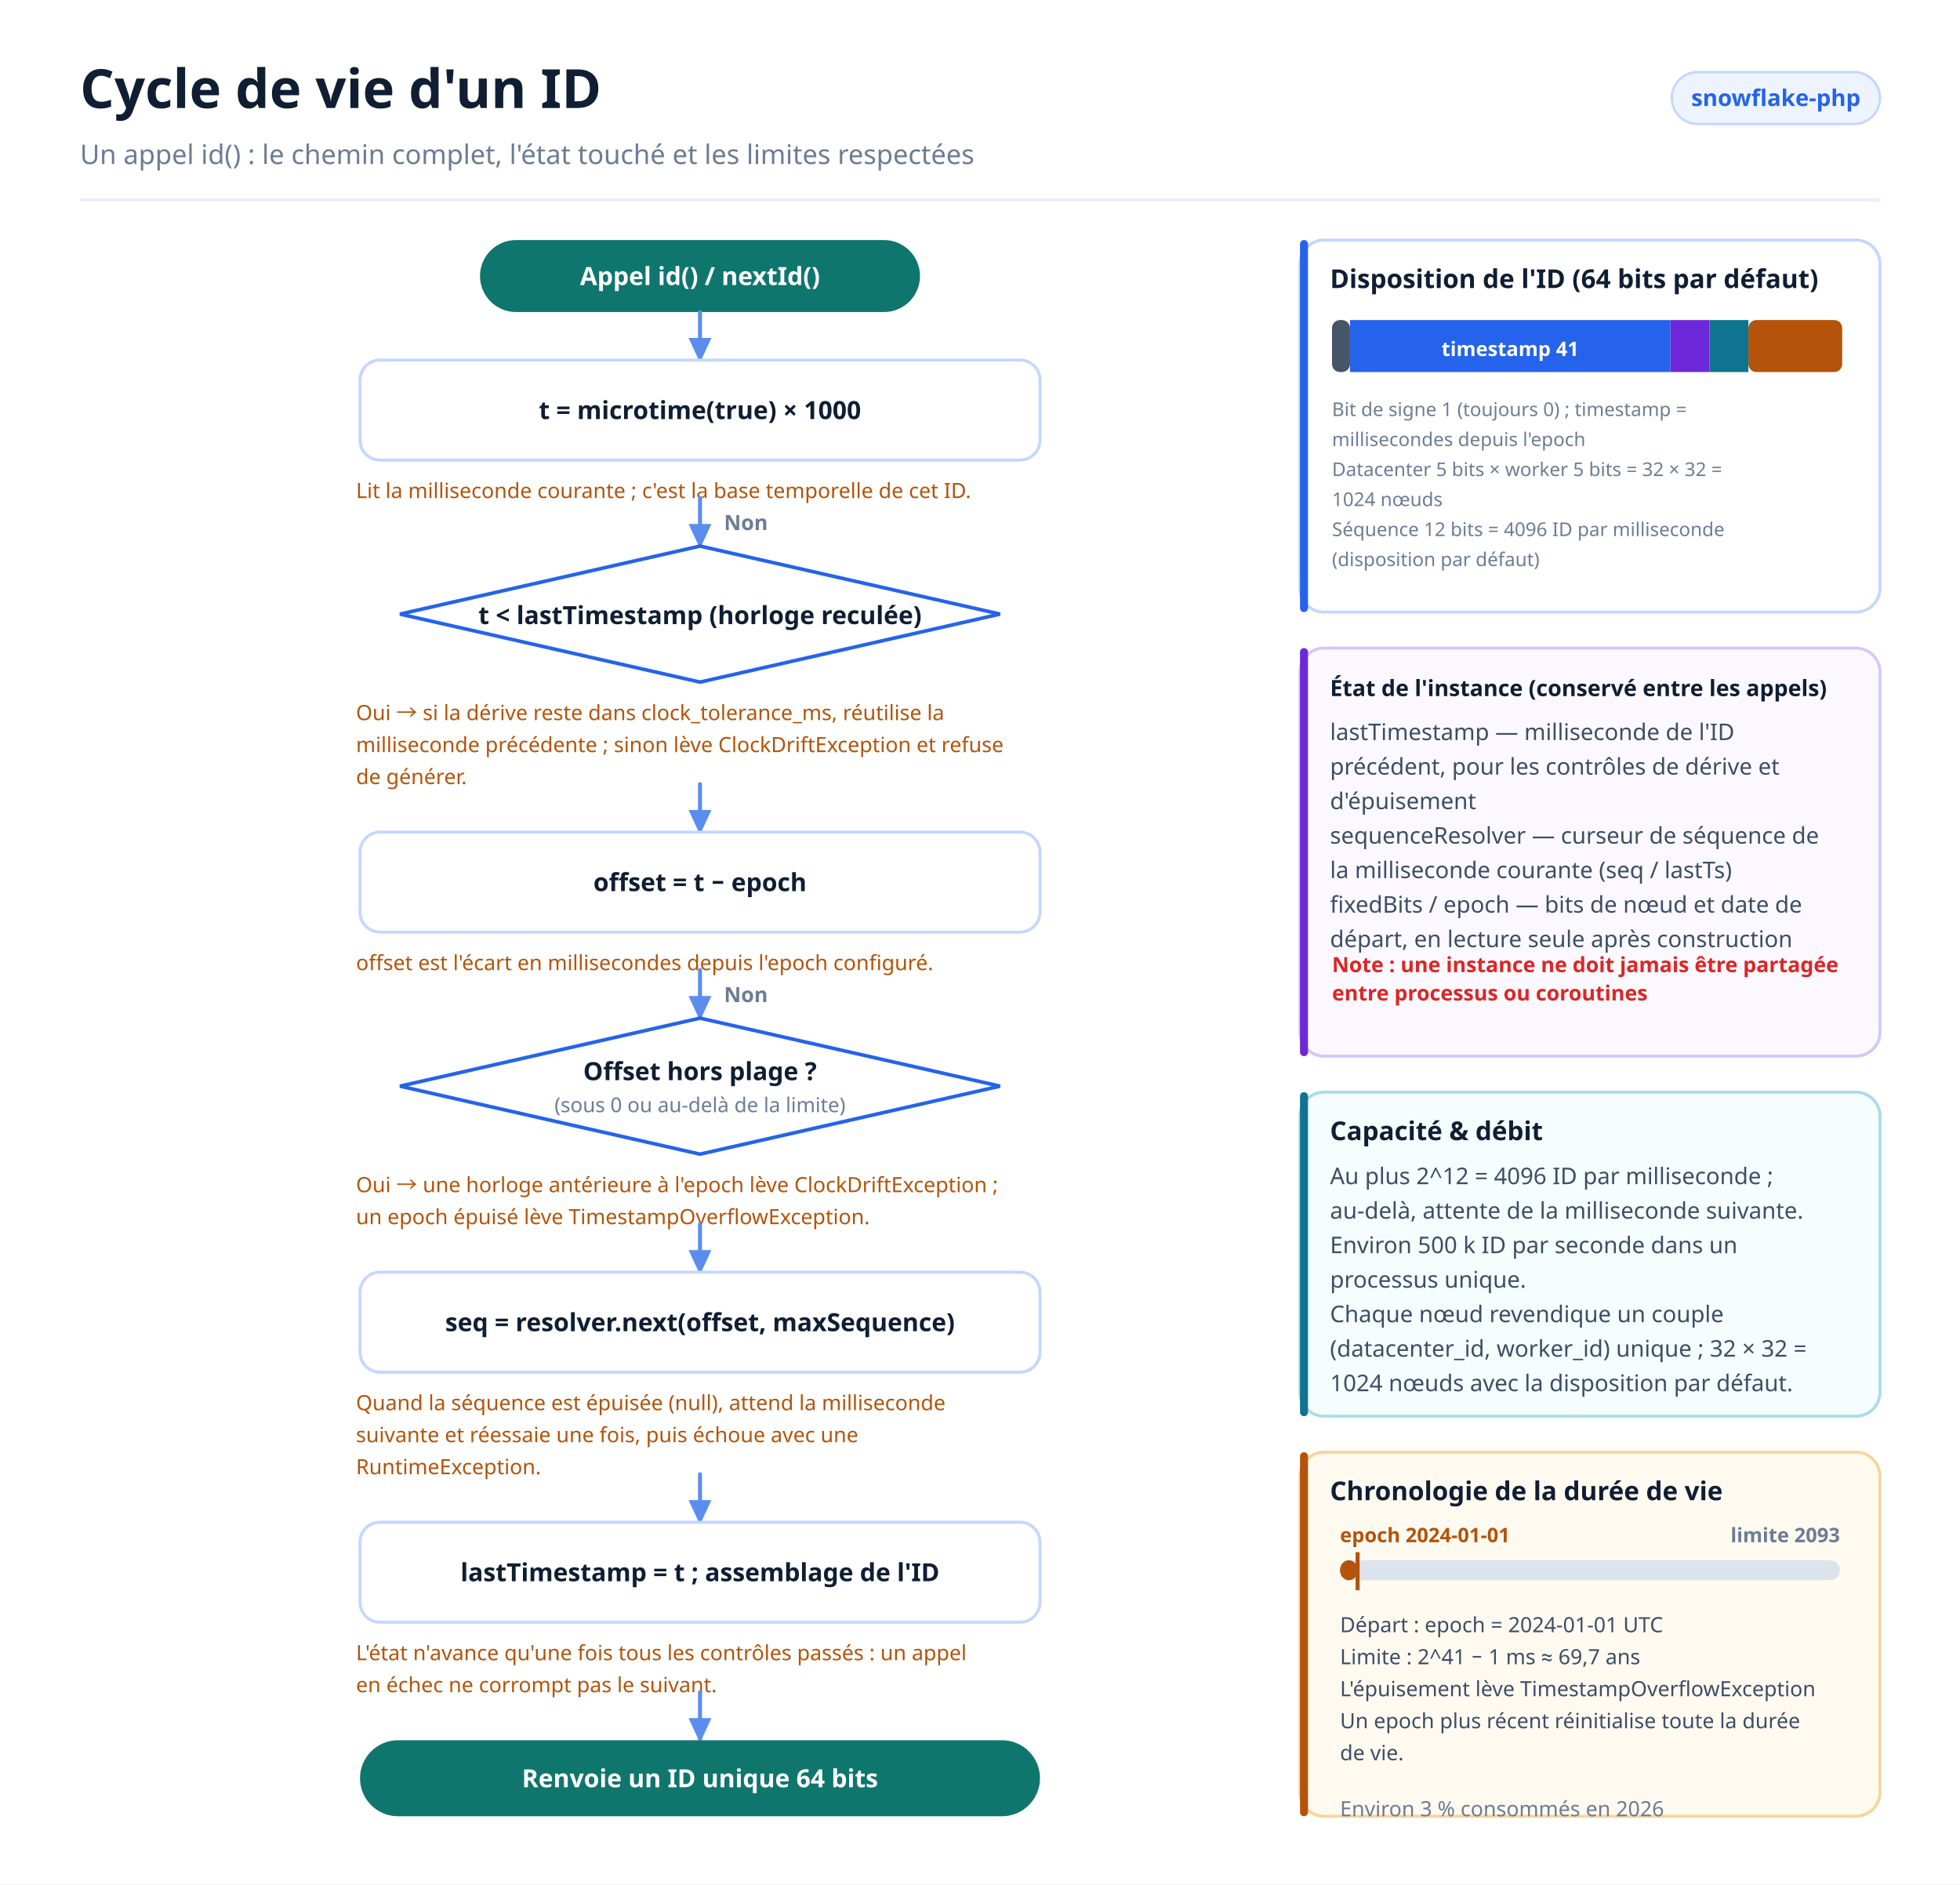
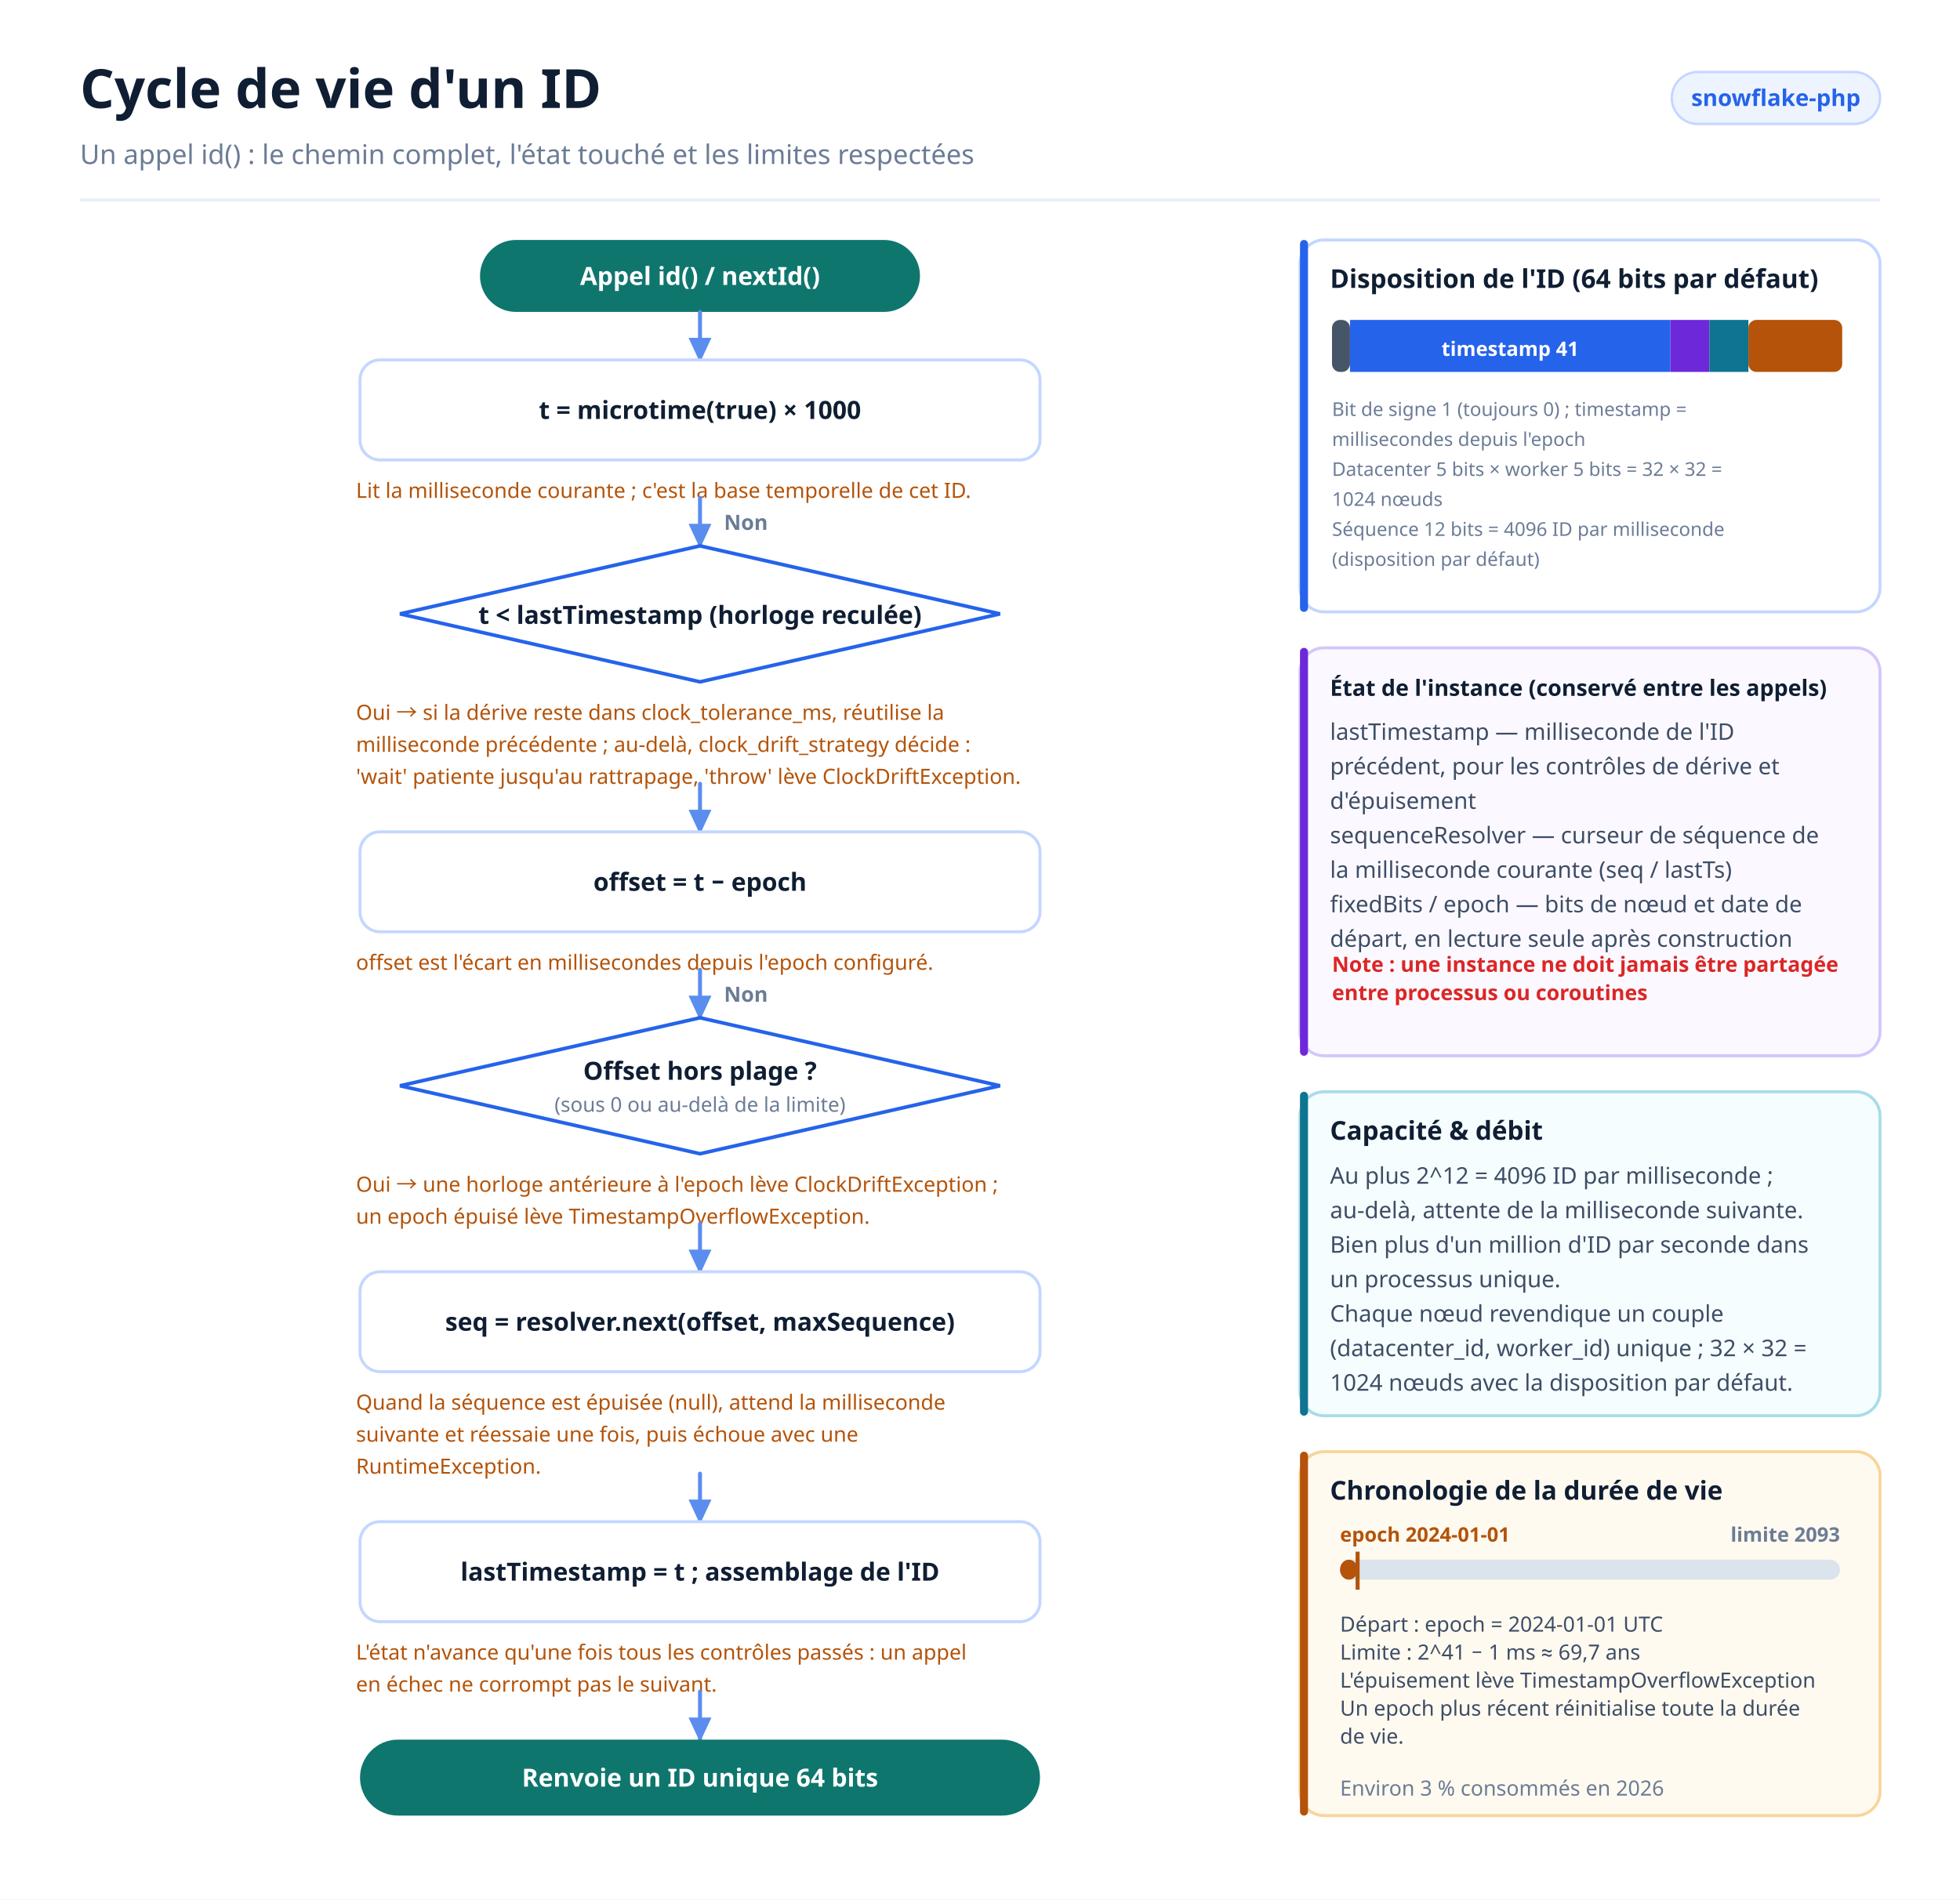
- <svg xmlns="http://www.w3.org/2000/svg" viewBox="0 0 980 942" width="980" height="942" role="img" font-family="-apple-system, BlinkMacSystemFont, 'Segoe UI', 'Noto Sans', 'PingFang SC', 'Hiragino Sans', 'Yu Gothic', 'Malgun Gothic', Roboto, 'Noto Sans CJK SC', 'Source Han Sans SC', 'Microsoft YaHei', 'Kohinoor Devanagari', 'Devanagari Sangam MN', 'Nirmala UI', 'Noto Sans Devanagari', 'Bangla MN', 'Bangla Sangam MN', 'Noto Sans Bengali', 'Geeza Pro', 'Noto Sans Arabic', Arial, sans-serif">
+ <svg xmlns="http://www.w3.org/2000/svg" viewBox="0 0 980 950" width="980" height="950" role="img" font-family="-apple-system, BlinkMacSystemFont, 'Segoe UI', 'Noto Sans', 'PingFang SC', 'Hiragino Sans', 'Yu Gothic', 'Malgun Gothic', Roboto, 'Noto Sans CJK SC', 'Source Han Sans SC', 'Microsoft YaHei', 'Kohinoor Devanagari', 'Devanagari Sangam MN', 'Nirmala UI', 'Noto Sans Devanagari', 'Bangla MN', 'Bangla Sangam MN', 'Noto Sans Bengali', 'Geeza Pro', 'Noto Sans Arabic', Arial, sans-serif">
  <defs>
    <marker id="mk-5b8def" viewBox="0 0 10 10" refX="8.5" refY="5" markerWidth="6.5" markerHeight="6.5" orient="auto">
      <path d="M0,0.6 L9.5,5 L0,9.4 z" fill="#5b8def" />
    </marker>
  </defs>
-   <rect width="980" height="942" fill="#ffffff" />
+   <rect width="980" height="950" fill="#ffffff" />
  <text x="40" y="54" font-size="27.0" fill="#0f1e33" font-weight="700">Cycle de vie d'un ID</text>
  <text x="40" y="82" font-size="13.5" fill="#6b7c96" font-weight="400">Un appel id() : le chemin complet, l'état touché et les limites respectées</text>
  <line x1="40.0" y1="100.0" x2="940.0" y2="100.0" stroke="#e8eefa" stroke-width="1.5" stroke-linecap="butt" />
  <rect x="835.9" y="36.0" width="104.1" height="26.0" rx="13" fill="#eef4ff" stroke="#c3d7ff" stroke-width="1.2" />
  <text x="887.937" y="53" font-size="11.5" fill="#2563eb" font-weight="600" text-anchor="middle">snowflake-php</text>
  <rect x="650.0" y="120.0" width="290.0" height="186.0" rx="12" fill="#fff" stroke="#c3d7ff" stroke-width="1.5" />
  <rect x="650.0" y="120.0" width="4.0" height="186.0" rx="2" fill="#2563eb" />
  <text x="665" y="144" font-size="13.0" fill="#0f1e33" font-weight="700">Disposition de l'ID (64 bits par défaut)</text>
  <rect x="666.0" y="160.0" width="9.0" height="26.0" rx="4" fill="#475569" />
  <rect x="675.0" y="160.0" width="160.2" height="26.0" rx="0" fill="#2563eb" />
  <text x="755.078" y="178" font-size="10.0" fill="#fff" font-weight="600" text-anchor="middle">timestamp 41</text>
  <rect x="835.2" y="160.0" width="19.5" height="26.0" rx="0" fill="#6d28d9" />
  <rect x="854.7" y="160.0" width="19.5" height="26.0" rx="0" fill="#0e7490" />
  <rect x="874.2" y="160.0" width="46.9" height="26.0" rx="4" fill="#b45309" />
  <text x="666" y="208" font-size="9.5" fill="#6b7c96" font-weight="400">Bit de signe 1 (toujours 0) ; timestamp =</text>
  <text x="666" y="223" font-size="9.5" fill="#6b7c96" font-weight="400">millisecondes depuis l'epoch</text>
  <text x="666" y="238" font-size="9.5" fill="#6b7c96" font-weight="400">Datacenter 5 bits × worker 5 bits = 32 × 32 =</text>
  <text x="666" y="253" font-size="9.5" fill="#6b7c96" font-weight="400">1024 nœuds</text>
  <text x="666" y="268" font-size="9.5" fill="#6b7c96" font-weight="400">Séquence 12 bits = 4096 ID par milliseconde</text>
  <text x="666" y="283" font-size="9.5" fill="#6b7c96" font-weight="400">(disposition par défaut)</text>
  <rect x="650.0" y="324.0" width="290.0" height="204.0" rx="12" fill="#fbf9ff" stroke="#d5c6fa" stroke-width="1.5" />
  <rect x="650.0" y="324.0" width="4.0" height="204.0" rx="2" fill="#6d28d9" />
  <text x="665" y="348" font-size="11.2" fill="#0f1e33" font-weight="700">État de l'instance (conservé entre les appels)</text>
  <text x="665" y="370.0" font-size="11.5" fill="#3d4d66" font-weight="400">lastTimestamp — milliseconde de l'ID</text>
  <text x="665" y="387.25" font-size="11.5" fill="#3d4d66" font-weight="400">précédent, pour les contrôles de dérive et</text>
  <text x="665" y="404.5" font-size="11.5" fill="#3d4d66" font-weight="400">d'épuisement</text>
  <text x="665" y="421.75" font-size="11.5" fill="#3d4d66" font-weight="400">sequenceResolver — curseur de séquence de</text>
  <text x="665" y="439.0" font-size="11.5" fill="#3d4d66" font-weight="400">la milliseconde courante (seq / lastTs)</text>
  <text x="665" y="456.25" font-size="11.5" fill="#3d4d66" font-weight="400">fixedBits / epoch — bits de nœud et date de</text>
  <text x="665" y="473.5" font-size="11.5" fill="#3d4d66" font-weight="400">départ, en lecture seule après construction</text>
  <text x="666" y="486.0" font-size="10.5" fill="#dc2626" font-weight="600">Note : une instance ne doit jamais être partagée</text>
  <text x="666" y="500.175" font-size="10.5" fill="#dc2626" font-weight="600">entre processus ou coroutines</text>
  <rect x="650.0" y="546.0" width="290.0" height="162.0" rx="12" fill="#f6fdfe" stroke="#a9dcea" stroke-width="1.5" />
  <rect x="650.0" y="546.0" width="4.0" height="162.0" rx="2" fill="#0e7490" />
  <text x="665" y="570" font-size="13.0" fill="#0f1e33" font-weight="700">Capacité &amp; débit</text>
  <text x="665" y="592.0" font-size="11.5" fill="#3d4d66" font-weight="400">Au plus 2^12 = 4096 ID par milliseconde ;</text>
  <text x="665" y="609.25" font-size="11.5" fill="#3d4d66" font-weight="400">au-delà, attente de la milliseconde suivante.</text>
-   <text x="665" y="626.5" font-size="11.5" fill="#3d4d66" font-weight="400">Environ 500 k ID par seconde dans un</text>
-   <text x="665" y="643.75" font-size="11.5" fill="#3d4d66" font-weight="400">processus unique.</text>
+   <text x="665" y="626.5" font-size="11.5" fill="#3d4d66" font-weight="400">Bien plus d'un million d'ID par seconde dans</text>
+   <text x="665" y="643.75" font-size="11.5" fill="#3d4d66" font-weight="400">un processus unique.</text>
  <text x="665" y="661.0" font-size="11.5" fill="#3d4d66" font-weight="400">Chaque nœud revendique un couple</text>
  <text x="665" y="678.25" font-size="11.5" fill="#3d4d66" font-weight="400">(datacenter_id, worker_id) unique ; 32 × 32 =</text>
  <text x="665" y="695.5" font-size="11.5" fill="#3d4d66" font-weight="400">1024 nœuds avec la disposition par défaut.</text>
  <rect x="650.0" y="726.0" width="290.0" height="182.0" rx="12" fill="#fffaf0" stroke="#f7d59b" stroke-width="1.5" />
  <rect x="650.0" y="726.0" width="4.0" height="182.0" rx="2" fill="#b45309" />
  <text x="665" y="750" font-size="13.0" fill="#0f1e33" font-weight="700">Chronologie de la durée de vie</text>
  <rect x="670.0" y="780.0" width="250.0" height="10.0" rx="5" fill="#dbe3ec" />
  <rect x="670.0" y="780.0" width="8.8" height="10.0" rx="5" fill="#b45309" />
  <line x1="678.8" y1="776.0" x2="678.8" y2="795.0" stroke="#b45309" stroke-width="2" stroke-linecap="butt" />
  <text x="670" y="771" font-size="10.0" fill="#b45309" font-weight="600">epoch 2024-01-01</text>
  <text x="920" y="771" font-size="10.0" fill="#6b7c96" font-weight="600" text-anchor="end">limite 2093</text>
  <text x="670" y="816" font-size="10.5" fill="#3d4d66" font-weight="400">Départ : epoch = 2024-01-01 UTC</text>
-   <text x="670" y="832" font-size="10.5" fill="#3d4d66" font-weight="400">Limite : 2^41 − 1 ms ≈ 69,7 ans</text>
-   <text x="670" y="848" font-size="10.5" fill="#3d4d66" font-weight="400">L'épuisement lève TimestampOverflowException</text>
-   <text x="670" y="864" font-size="10.5" fill="#3d4d66" font-weight="400">Un epoch plus récent réinitialise toute la durée</text>
-   <text x="670" y="880" font-size="10.5" fill="#3d4d66" font-weight="400">de vie.</text>
-   <text x="670" y="908" font-size="10.5" fill="#3d4d66" text-anchor="start">
+   <text x="670" y="830" font-size="10.5" fill="#3d4d66" font-weight="400">Limite : 2^41 − 1 ms ≈ 69,7 ans</text>
+   <text x="670" y="844" font-size="10.5" fill="#3d4d66" font-weight="400">L'épuisement lève TimestampOverflowException</text>
+   <text x="670" y="858" font-size="10.5" fill="#3d4d66" font-weight="400">Un epoch plus récent réinitialise toute la durée</text>
+   <text x="670" y="872" font-size="10.5" fill="#3d4d66" font-weight="400">de vie.</text>
+   <text x="670" y="898" font-size="10.5" fill="#3d4d66" text-anchor="start">
    <tspan fill="#6b7c96" font-weight="400">Environ 3 % consommés en 2026</tspan>
  </text>
  <rect x="240.0" y="120.0" width="220.0" height="36.0" rx="18.0" fill="#0f766e" />
  <text x="350.0" y="142.5" font-size="12.5" fill="#fff" font-weight="600" text-anchor="middle">Appel id() / nextId()</text>
  <path d="M350.0,156.0 L350.0,180.0" fill="none" stroke="#5b8def" stroke-width="2" stroke-linecap="round" marker-end="url(#mk-5b8def)" />
  <rect x="180.0" y="180.0" width="340.0" height="50.0" rx="10" fill="#fff" stroke="#c3d7ff" stroke-width="1.5" />
  <text x="350" y="209.5" font-size="12.5" fill="#0f1e33" font-weight="600" text-anchor="middle">t = microtime(true) × 1000</text>
  <text x="178" y="249" font-size="10.5" fill="#b45309" font-weight="400">Lit la milliseconde courante ; c'est la base temporelle de cet ID.</text>
  <path d="M350.0,249.0 L350.0,273.0" fill="none" stroke="#5b8def" stroke-width="2" stroke-linecap="round" marker-end="url(#mk-5b8def)" />
  <text x="362" y="265.0" font-size="10.5" fill="#6b7c96" font-weight="600">Non</text>
  <polygon points="350,273.0 500.0,307.0 350,341.0 200.0,307.0" fill="#fff" stroke="#2563eb" stroke-width="1.8" />
  <text x="350" y="312.0" font-size="12.5" fill="#0f1e33" font-weight="600" text-anchor="middle">t &lt; lastTimestamp (horloge reculée)</text>
  <text x="178" y="360" font-size="10.5" fill="#b45309" font-weight="400">Oui → si la dérive reste dans clock_tolerance_ms, réutilise la</text>
-   <text x="178" y="376" font-size="10.5" fill="#b45309" font-weight="400">milliseconde précédente ; sinon lève ClockDriftException et refuse</text>
-   <text x="178" y="392" font-size="10.5" fill="#b45309" font-weight="400">de générer.</text>
+   <text x="178" y="376" font-size="10.5" fill="#b45309" font-weight="400">milliseconde précédente ; au-delà, clock_drift_strategy décide :</text>
+   <text x="178" y="392" font-size="10.5" fill="#b45309" font-weight="400">'wait' patiente jusqu'au rattrapage, 'throw' lève ClockDriftException.</text>
  <path d="M350.0,392.0 L350.0,416.0" fill="none" stroke="#5b8def" stroke-width="2" stroke-linecap="round" marker-end="url(#mk-5b8def)" />
  <rect x="180.0" y="416.0" width="340.0" height="50.0" rx="10" fill="#fff" stroke="#c3d7ff" stroke-width="1.5" />
  <text x="350" y="445.5" font-size="12.5" fill="#0f1e33" font-weight="600" text-anchor="middle">offset = t − epoch</text>
  <text x="178" y="485" font-size="10.5" fill="#b45309" font-weight="400">offset est l'écart en millisecondes depuis l'epoch configuré.</text>
  <path d="M350.0,485.0 L350.0,509.0" fill="none" stroke="#5b8def" stroke-width="2" stroke-linecap="round" marker-end="url(#mk-5b8def)" />
  <text x="362" y="501.0" font-size="10.5" fill="#6b7c96" font-weight="600">Non</text>
  <polygon points="350,509.0 500.0,543.0 350,577.0 200.0,543.0" fill="#fff" stroke="#2563eb" stroke-width="1.8" />
  <text x="350" y="540.0" font-size="12.5" fill="#0f1e33" font-weight="600" text-anchor="middle">Offset hors plage ?</text>
  <text x="350" y="556.0" font-size="10.2" fill="#6b7c96" font-weight="400" text-anchor="middle">(sous 0 ou au-delà de la limite)</text>
  <text x="178" y="596" font-size="10.5" fill="#b45309" font-weight="400">Oui → une horloge antérieure à l'epoch lève ClockDriftException ;</text>
  <text x="178" y="612" font-size="10.5" fill="#b45309" font-weight="400">un epoch épuisé lève TimestampOverflowException.</text>
  <path d="M350.0,612.0 L350.0,636.0" fill="none" stroke="#5b8def" stroke-width="2" stroke-linecap="round" marker-end="url(#mk-5b8def)" />
  <rect x="180.0" y="636.0" width="340.0" height="50.0" rx="10" fill="#fff" stroke="#c3d7ff" stroke-width="1.5" />
  <text x="350" y="665.5" font-size="12.5" fill="#0f1e33" font-weight="600" text-anchor="middle">seq = resolver.next(offset, maxSequence)</text>
  <text x="178" y="705" font-size="10.5" fill="#b45309" font-weight="400">Quand la séquence est épuisée (null), attend la milliseconde</text>
  <text x="178" y="721" font-size="10.5" fill="#b45309" font-weight="400">suivante et réessaie une fois, puis échoue avec une</text>
  <text x="178" y="737" font-size="10.5" fill="#b45309" font-weight="400">RuntimeException.</text>
  <path d="M350.0,737.0 L350.0,761.0" fill="none" stroke="#5b8def" stroke-width="2" stroke-linecap="round" marker-end="url(#mk-5b8def)" />
  <rect x="180.0" y="761.0" width="340.0" height="50.0" rx="10" fill="#fff" stroke="#c3d7ff" stroke-width="1.5" />
  <text x="350" y="790.5" font-size="12.5" fill="#0f1e33" font-weight="600" text-anchor="middle">lastTimestamp = t ; assemblage de l'ID</text>
  <text x="178" y="830" font-size="10.5" fill="#b45309" font-weight="400">L'état n'avance qu'une fois tous les contrôles passés : un appel</text>
  <text x="178" y="846" font-size="10.5" fill="#b45309" font-weight="400">en échec ne corrompt pas le suivant.</text>
  <path d="M350.0,846.0 L350.0,870.0" fill="none" stroke="#5b8def" stroke-width="2" stroke-linecap="round" marker-end="url(#mk-5b8def)" />
  <rect x="180.0" y="870.0" width="340.0" height="38.0" rx="19.0" fill="#0f766e" />
  <text x="350.0" y="893.5" font-size="12.5" fill="#fff" font-weight="600" text-anchor="middle">Renvoie un ID unique 64 bits</text>
</svg>
